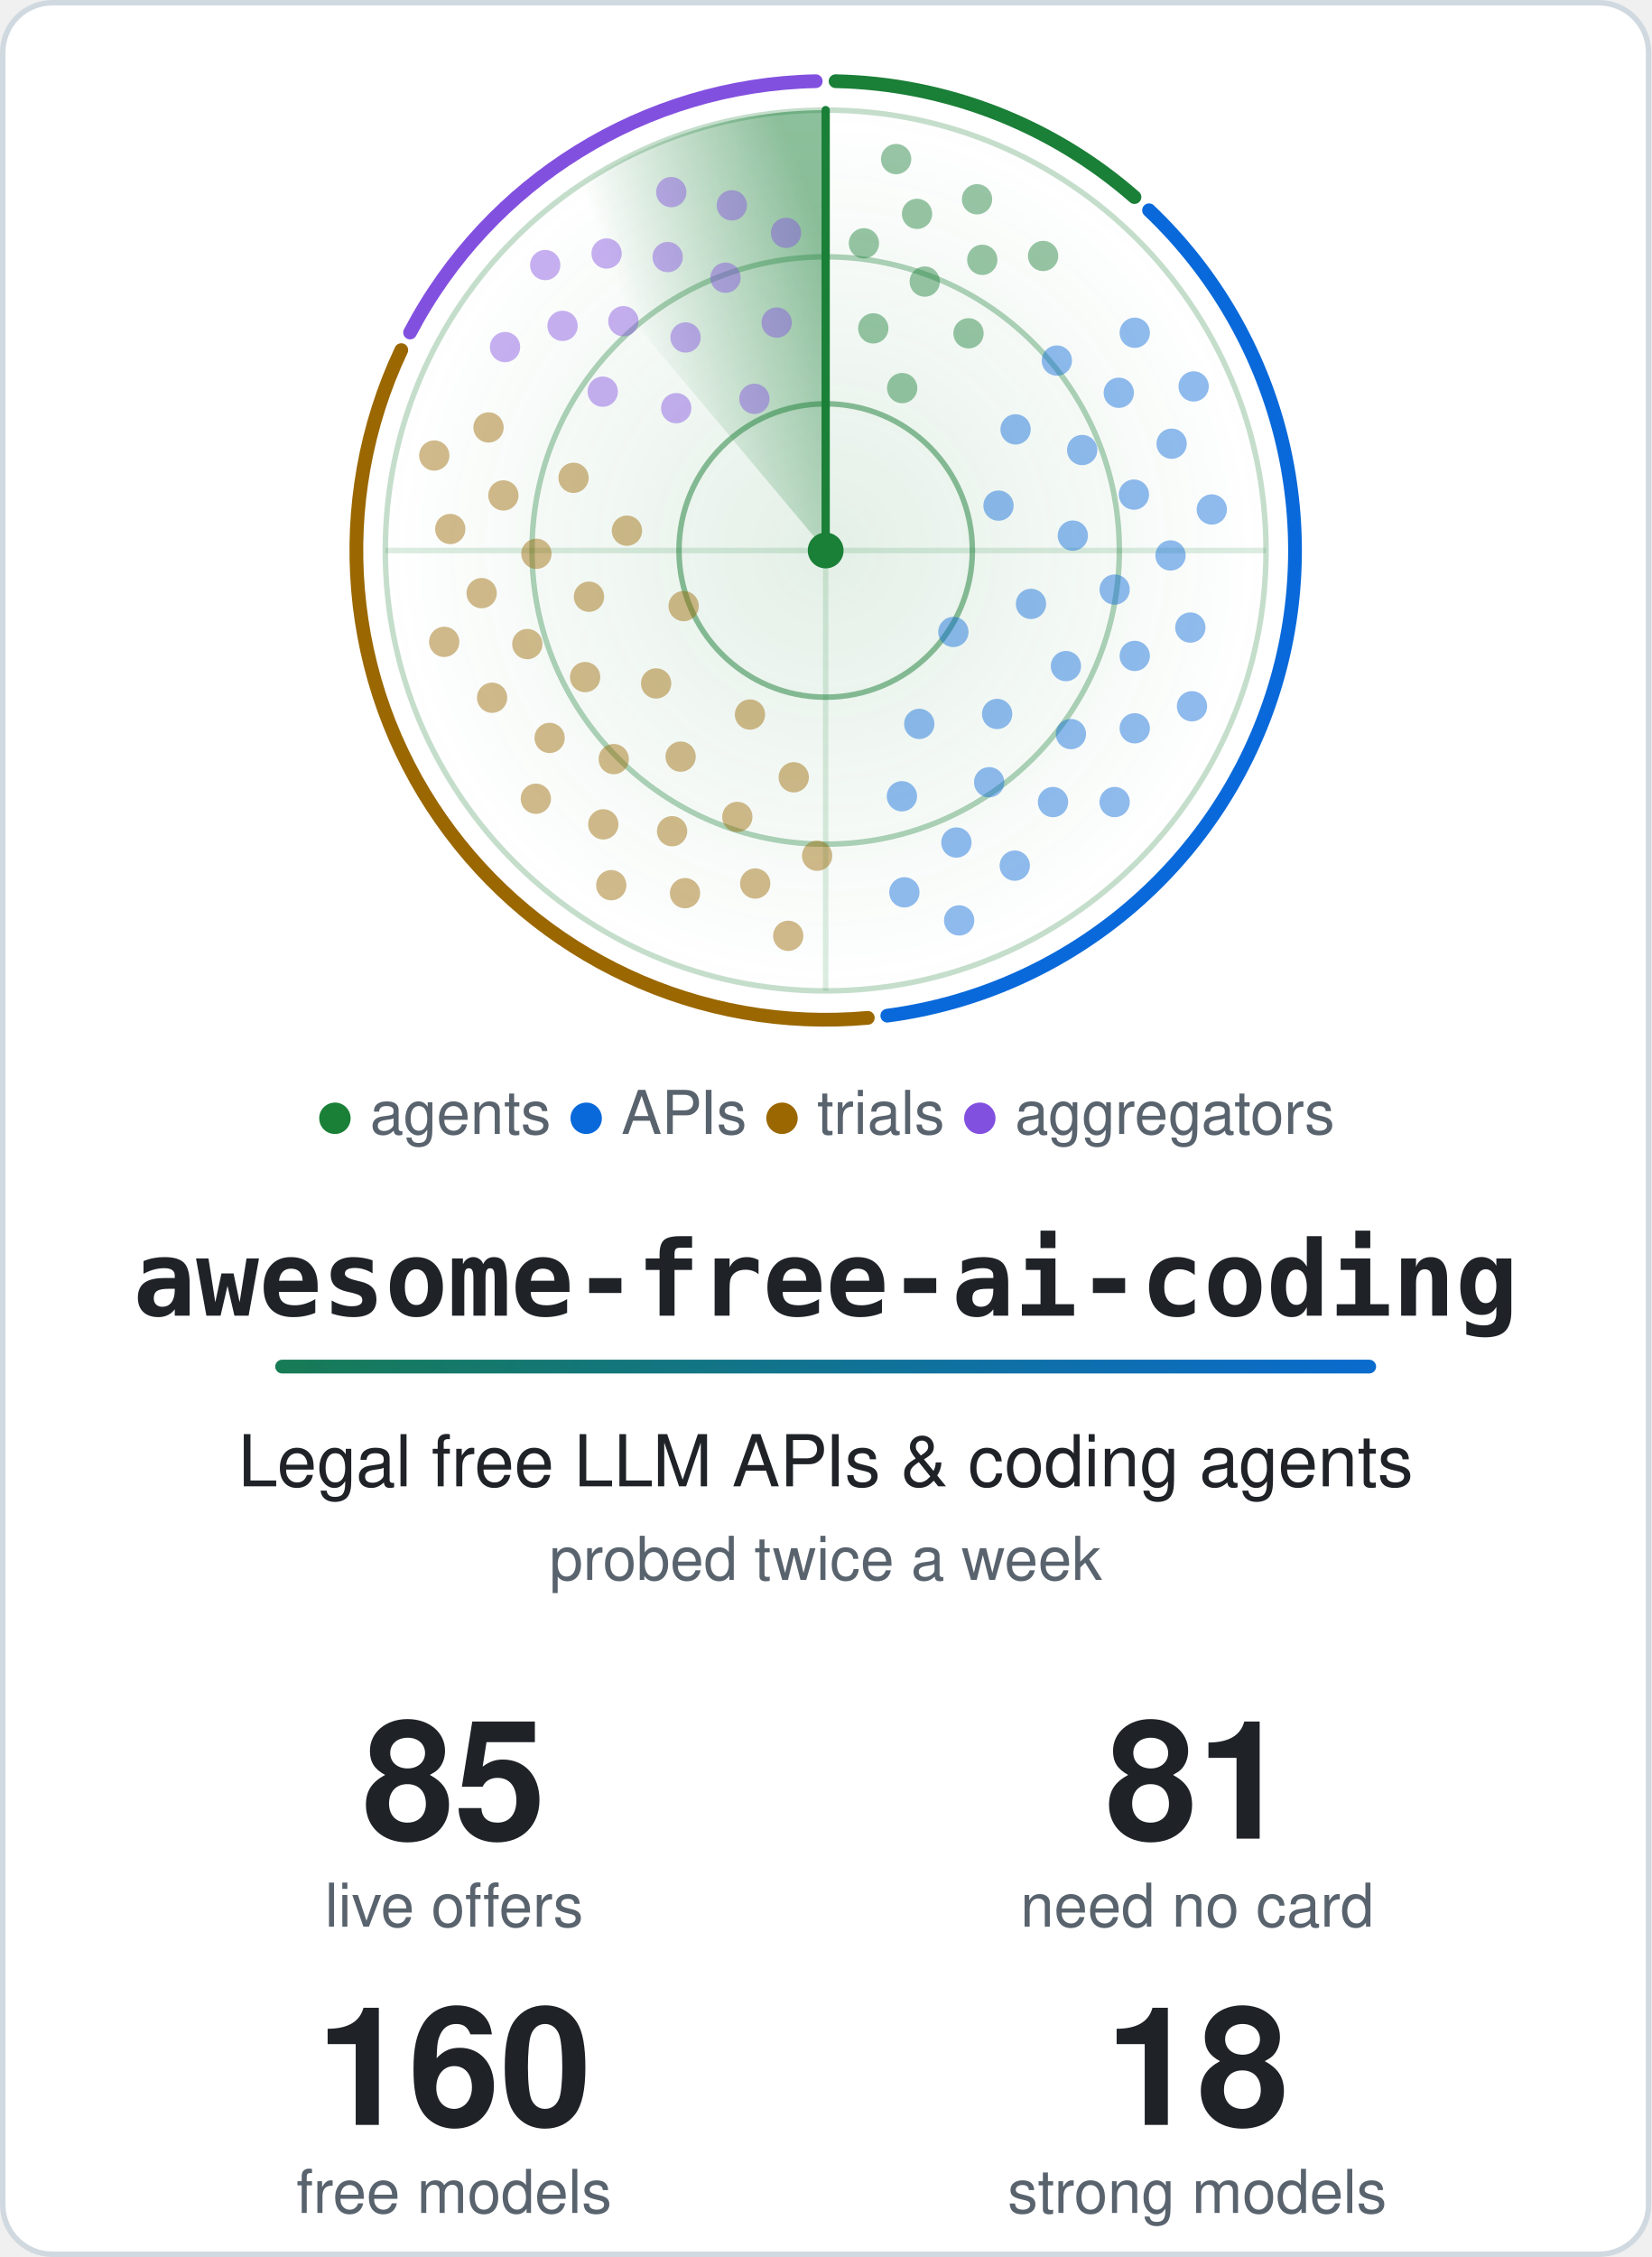
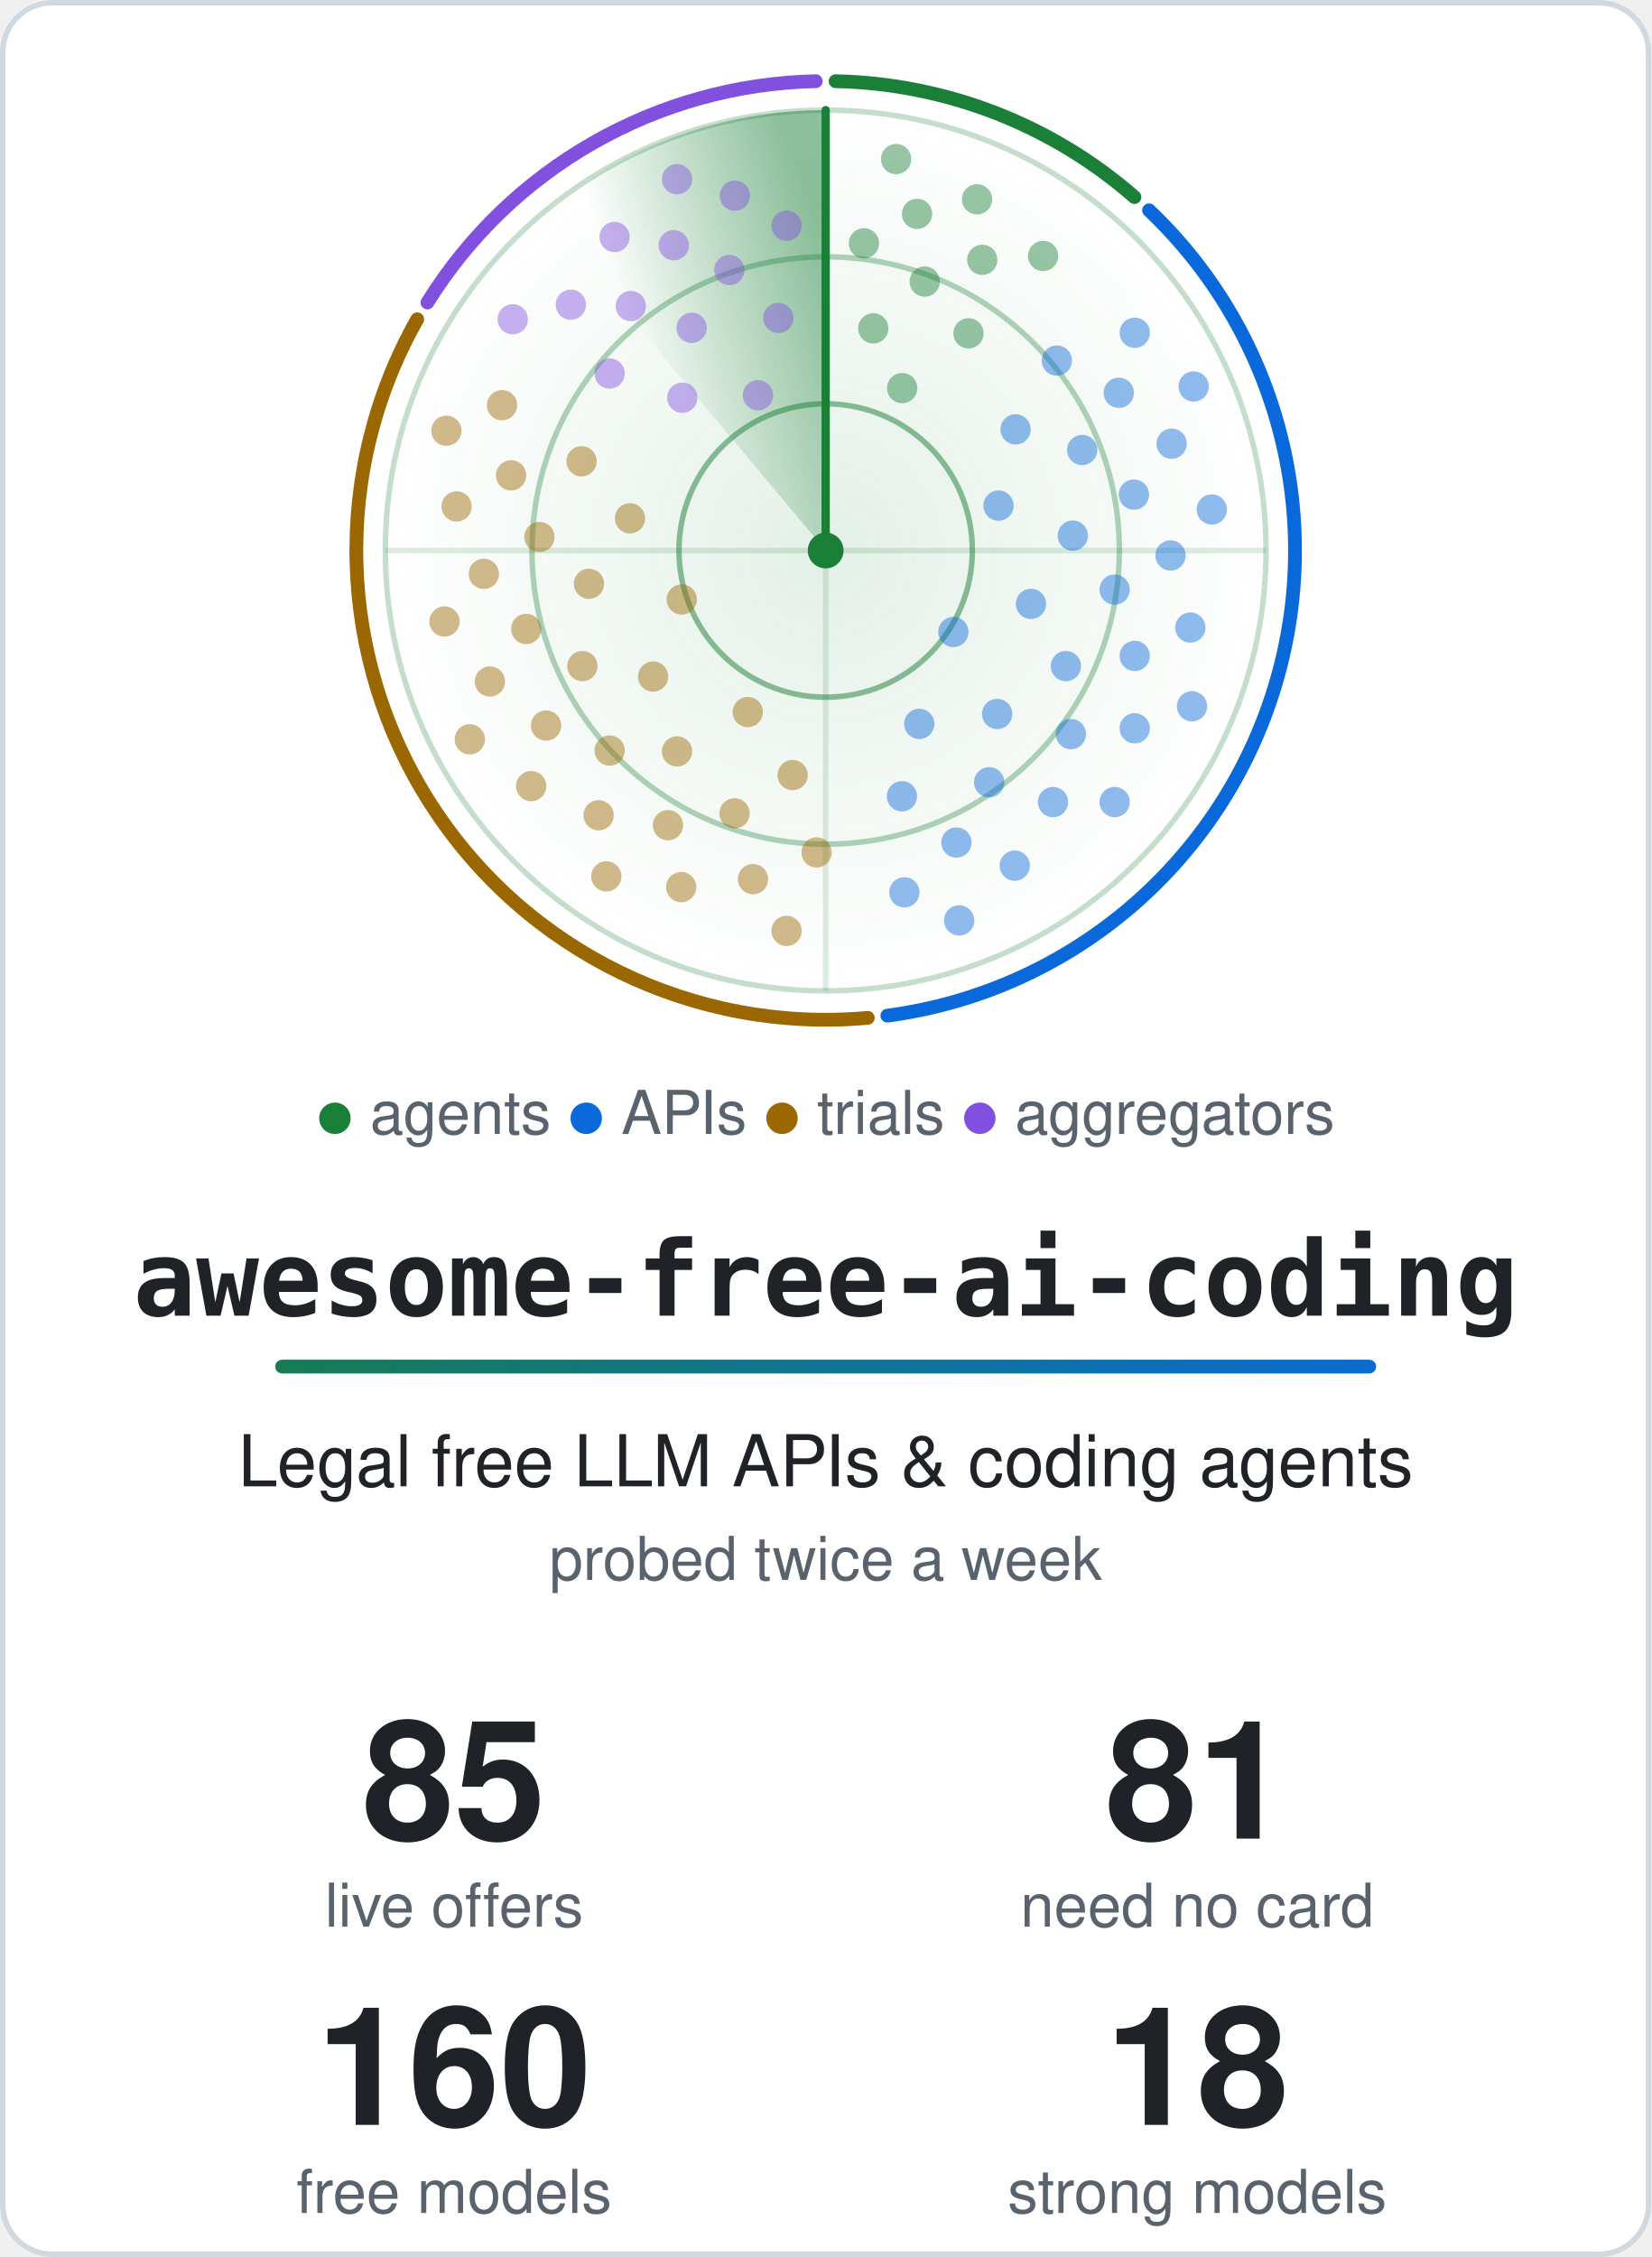
<svg xmlns="http://www.w3.org/2000/svg" width="600" height="820" viewBox="0 0 600 820" role="img" aria-labelledby="title">
  <style>.card{fill:#ffffff;stroke:#d1d9e0}.t{fill:#1f2328}.m{fill:#59636e}.ring{stroke:#1a7f37}.hub{fill:#1a7f37}.beam{stroke:#1a7f37}.s0,.s1,.g0,.g1{stop-color:#1a7f37}.a0{stop-color:#1a7f37}.a1{stop-color:#0969da}.dot.agents,.key.agents{fill:#1a7f37}.rim.agents{stroke:#1a7f37}.dot.apis,.key.apis{fill:#0969da}.rim.apis{stroke:#0969da}.dot.trials,.key.trials{fill:#9a6700}.rim.trials{stroke:#9a6700}.dot.aggregators,.key.aggregators{fill:#8250df}.rim.aggregators{stroke:#8250df}@media (prefers-color-scheme: dark) {.card{fill:#0d1117;stroke:#3d444d}.t{fill:#f0f6fc}.m{fill:#9198a1}.ring{stroke:#3fb950}.hub{fill:#3fb950}.beam{stroke:#3fb950}.s0,.s1,.g0,.g1{stop-color:#3fb950}.a0{stop-color:#3fb950}.a1{stop-color:#4493f8}.dot.agents,.key.agents{fill:#3fb950}.rim.agents{stroke:#3fb950}.dot.apis,.key.apis{fill:#4493f8}.rim.apis{stroke:#4493f8}.dot.trials,.key.trials{fill:#d29922}.rim.trials{stroke:#d29922}.dot.aggregators,.key.aggregators{fill:#ab7df8}.rim.aggregators{stroke:#ab7df8}}.rim{fill:none}.s0{stop-opacity:.5}.s1,.g1{stop-opacity:0}.g0{stop-opacity:.12}.dot{opacity:.45;animation:ping 6s linear infinite}@keyframes ping{0%,4%{opacity:1}55%,100%{opacity:.45}}.turning{animation:turn 6s linear infinite}@keyframes turn{to{transform:rotate(360deg)}}@media (prefers-reduced-motion: reduce) {.dot { animation: none; opacity: 1 } .turning { animation: none }}</style>
  <defs>
    <linearGradient id="accent" gradientUnits="userSpaceOnUse" x1="0" y1="0" x2="540" y2="0">
      <stop class="a0" offset="0" />
      <stop class="a1" offset="1" />
    </linearGradient>
  </defs>
  <rect class="card" x="1" y="1" width="598" height="818" rx="18" stroke-width="2" />
  <defs>
    <radialGradient id="glow">
      <stop class="g0" offset="0" />
      <stop class="g1" offset="1" />
    </radialGradient>
  </defs>
  <circle cx="300.0" cy="200.0" r="160.0" fill="url(#glow)" />
  <circle class="ring" cx="300.0" cy="200.0" r="53.3" fill="none" stroke-width="2" stroke-opacity=".5" />
  <circle class="ring" cx="300.0" cy="200.0" r="106.7" fill="none" stroke-width="2" stroke-opacity=".35" />
  <circle class="ring" cx="300.0" cy="200.0" r="160.0" fill="none" stroke-width="2" stroke-opacity=".25" />
  <path class="ring" d="M140.0 200.0H460.0M300.0 40.0V360.0" stroke-width="2" stroke-opacity=".15" />
  <path class="rim agents" d="M303.6 29.5A170.5 170.5 0 0 1 412.2 71.6" stroke-width="5" stroke-linecap="round" />
  <path class="rim apis" d="M417.5 76.4A170.5 170.5 0 0 1 322.4 369.0" stroke-width="5" stroke-linecap="round" />
-   <path class="rim trials" d="M315.3 369.8A170.5 170.5 0 0 1 145.8 127.2" stroke-width="5" stroke-linecap="round" />
-   <path class="rim aggregators" d="M149.0 120.8A170.5 170.5 0 0 1 296.4 29.5" stroke-width="5" stroke-linecap="round" />
+   <path class="rim trials" d="M315.3 369.8A170.5 170.5 0 0 1 151.6 116.0" stroke-width="5" stroke-linecap="round" />
+   <path class="rim aggregators" d="M155.3 109.9A170.5 170.5 0 0 1 296.4 29.5" stroke-width="5" stroke-linecap="round" />
  <defs>
    <linearGradient id="sweep" gradientUnits="userSpaceOnUse" x1="300.0" y1="88.0" x2="228.0" y2="114.2">
      <stop class="s0" offset="0" />
      <stop class="s1" offset="1" />
    </linearGradient>
  </defs>
  <g class="turning" style="transform-origin:300.0px 200.0px">
    <path fill="url(#sweep)" d="M300.0 200.0L197.2 77.4A160.0 160.0 0 0 1 300.0 40.0Z" />
    <line class="beam" x1="300.0" y1="200.0" x2="300.0" y2="40.0" stroke-width="3" stroke-linecap="round" />
  </g>
  <circle class="dot agents" cx="327.8" cy="141.0" r="5.5" style="animation-delay:0.42s" />
  <circle class="dot agents" cx="317.3" cy="119.3" r="5.5" style="animation-delay:0.20s" />
  <circle class="dot agents" cx="351.9" cy="121.1" r="5.5" style="animation-delay:0.56s" />
  <circle class="dot agents" cx="336.0" cy="102.3" r="5.5" style="animation-delay:0.34s" />
  <circle class="dot agents" cx="313.9" cy="88.4" r="5.5" style="animation-delay:0.12s" />
  <circle class="dot agents" cx="356.9" cy="94.4" r="5.5" style="animation-delay:0.47s" />
  <circle class="dot agents" cx="333.2" cy="77.7" r="5.5" style="animation-delay:0.25s" />
  <circle class="dot agents" cx="379.0" cy="93.0" r="5.5" style="animation-delay:0.61s" />
  <circle class="dot agents" cx="355.0" cy="72.4" r="5.5" style="animation-delay:0.39s" />
  <circle class="dot agents" cx="325.6" cy="57.8" r="5.5" style="animation-delay:0.17s" />
  <circle class="dot apis" cx="346.4" cy="229.6" r="5.5" style="animation-delay:2.04s" />
  <circle class="dot apis" cx="362.8" cy="183.7" r="5.5" style="animation-delay:1.26s" />
  <circle class="dot apis" cx="334.0" cy="263.0" r="5.5" style="animation-delay:2.53s" />
  <circle class="dot apis" cx="374.6" cy="219.4" r="5.5" style="animation-delay:1.74s" />
  <circle class="dot apis" cx="369.0" cy="156.0" r="5.5" style="animation-delay:0.96s" />
  <circle class="dot apis" cx="362.3" cy="259.4" r="5.5" style="animation-delay:2.23s" />
  <circle class="dot apis" cx="389.8" cy="194.6" r="5.5" style="animation-delay:1.44s" />
  <circle class="dot apis" cx="327.7" cy="289.3" r="5.5" style="animation-delay:2.71s" />
  <circle class="dot apis" cx="387.3" cy="242.0" r="5.5" style="animation-delay:1.93s" />
  <circle class="dot apis" cx="393.2" cy="163.5" r="5.5" style="animation-delay:1.14s" />
  <circle class="dot apis" cx="359.4" cy="284.2" r="5.5" style="animation-delay:2.41s" />
  <circle class="dot apis" cx="405.0" cy="214.2" r="5.5" style="animation-delay:1.63s" />
  <circle class="dot apis" cx="384.0" cy="131.0" r="5.5" style="animation-delay:0.84s" />
  <circle class="dot apis" cx="389.1" cy="266.7" r="5.5" style="animation-delay:2.11s" />
  <circle class="dot apis" cx="412.0" cy="179.7" r="5.5" style="animation-delay:1.33s" />
  <circle class="dot apis" cx="347.5" cy="306.1" r="5.5" style="animation-delay:2.60s" />
  <circle class="dot apis" cx="412.3" cy="238.3" r="5.5" style="animation-delay:1.81s" />
  <circle class="dot apis" cx="406.5" cy="142.7" r="5.5" style="animation-delay:1.03s" />
  <circle class="dot apis" cx="382.6" cy="291.4" r="5.5" style="animation-delay:2.30s" />
  <circle class="dot apis" cx="425.3" cy="201.8" r="5.5" style="animation-delay:1.51s" />
  <circle class="dot apis" cx="328.6" cy="324.2" r="5.5" style="animation-delay:2.78s" />
  <circle class="dot apis" cx="412.3" cy="264.6" r="5.5" style="animation-delay:2.00s" />
  <circle class="dot apis" cx="425.7" cy="161.2" r="5.5" style="animation-delay:1.21s" />
  <circle class="dot apis" cx="368.7" cy="314.5" r="5.5" style="animation-delay:2.48s" />
  <circle class="dot apis" cx="432.5" cy="228.0" r="5.5" style="animation-delay:1.70s" />
  <circle class="dot apis" cx="412.3" cy="120.9" r="5.5" style="animation-delay:0.91s" />
  <circle class="dot apis" cx="405.0" cy="291.4" r="5.5" style="animation-delay:2.18s" />
  <circle class="dot apis" cx="440.3" cy="185.1" r="5.5" style="animation-delay:1.40s" />
  <circle class="dot apis" cx="348.5" cy="334.4" r="5.5" style="animation-delay:2.67s" />
  <circle class="dot apis" cx="433.1" cy="256.6" r="5.5" style="animation-delay:1.88s" />
  <circle class="dot apis" cx="433.7" cy="140.4" r="5.5" style="animation-delay:1.10s" />
-   <circle class="dot trials" cx="248.4" cy="220.2" r="5.5" style="animation-delay:4.14s" />
-   <circle class="dot trials" cx="272.5" cy="259.6" r="5.5" style="animation-delay:3.41s" />
-   <circle class="dot trials" cx="227.8" cy="192.8" r="5.5" style="animation-delay:4.60s" />
-   <circle class="dot trials" cx="238.4" cy="248.3" r="5.5" style="animation-delay:3.86s" />
-   <circle class="dot trials" cx="288.4" cy="282.4" r="5.5" style="animation-delay:3.13s" />
-   <circle class="dot trials" cx="214.0" cy="216.8" r="5.5" style="animation-delay:4.32s" />
-   <circle class="dot trials" cx="247.3" cy="274.9" r="5.5" style="animation-delay:3.59s" />
-   <circle class="dot trials" cx="208.4" cy="173.6" r="5.5" style="animation-delay:4.77s" />
-   <circle class="dot trials" cx="212.6" cy="246.0" r="5.5" style="animation-delay:4.04s" />
-   <circle class="dot trials" cx="267.9" cy="296.8" r="5.5" style="animation-delay:3.31s" />
-   <circle class="dot trials" cx="194.9" cy="201.2" r="5.5" style="animation-delay:4.49s" />
-   <circle class="dot trials" cx="223.0" cy="275.8" r="5.5" style="animation-delay:3.76s" />
-   <circle class="dot trials" cx="296.9" cy="310.9" r="5.5" style="animation-delay:3.03s" />
-   <circle class="dot trials" cx="191.6" cy="234.0" r="5.5" style="animation-delay:4.21s" />
-   <circle class="dot trials" cx="244.2" cy="302.0" r="5.5" style="animation-delay:3.48s" />
-   <circle class="dot trials" cx="182.9" cy="180.0" r="5.5" style="animation-delay:4.66s" />
-   <circle class="dot trials" cx="199.7" cy="268.1" r="5.5" style="animation-delay:3.93s" />
-   <circle class="dot trials" cx="274.4" cy="321.0" r="5.5" style="animation-delay:3.20s" />
-   <circle class="dot trials" cx="175.0" cy="215.5" r="5.5" style="animation-delay:4.38s" />
-   <circle class="dot trials" cx="219.2" cy="299.5" r="5.5" style="animation-delay:3.65s" />
-   <circle class="dot trials" cx="177.5" cy="155.3" r="5.5" style="animation-delay:4.83s" />
-   <circle class="dot trials" cx="178.8" cy="253.5" r="5.5" style="animation-delay:4.10s" />
-   <circle class="dot trials" cx="248.9" cy="324.5" r="5.5" style="animation-delay:3.37s" />
-   <circle class="dot trials" cx="163.6" cy="192.2" r="5.5" style="animation-delay:4.55s" />
-   <circle class="dot trials" cx="194.7" cy="290.2" r="5.5" style="animation-delay:3.82s" />
-   <circle class="dot trials" cx="286.4" cy="340.0" r="5.5" style="animation-delay:3.09s" />
-   <circle class="dot trials" cx="161.4" cy="233.2" r="5.5" style="animation-delay:4.28s" />
-   <circle class="dot trials" cx="222.1" cy="321.6" r="5.5" style="animation-delay:3.54s" />
-   <circle class="dot trials" cx="157.8" cy="165.5" r="5.5" style="animation-delay:4.73s" />
-   <circle class="dot aggregators" cx="274.1" cy="144.9" r="5.5" style="animation-delay:5.58s" />
-   <circle class="dot aggregators" cx="245.7" cy="148.3" r="5.5" style="animation-delay:5.23s" />
-   <circle class="dot aggregators" cx="282.2" cy="117.2" r="5.5" style="animation-delay:5.80s" />
-   <circle class="dot aggregators" cx="249.1" cy="122.6" r="5.5" style="animation-delay:5.44s" />
-   <circle class="dot aggregators" cx="219.0" cy="142.3" r="5.5" style="animation-delay:5.09s" />
-   <circle class="dot aggregators" cx="263.6" cy="100.9" r="5.5" style="animation-delay:5.66s" />
-   <circle class="dot aggregators" cx="226.5" cy="116.7" r="5.5" style="animation-delay:5.31s" />
-   <circle class="dot aggregators" cx="285.6" cy="84.6" r="5.5" style="animation-delay:5.88s" />
-   <circle class="dot aggregators" cx="242.6" cy="93.4" r="5.5" style="animation-delay:5.53s" />
-   <circle class="dot aggregators" cx="204.4" cy="118.4" r="5.5" style="animation-delay:5.17s" />
-   <circle class="dot aggregators" cx="265.9" cy="74.6" r="5.5" style="animation-delay:5.75s" />
-   <circle class="dot aggregators" cx="220.4" cy="92.1" r="5.5" style="animation-delay:5.39s" />
-   <circle class="dot aggregators" cx="183.5" cy="126.1" r="5.5" style="animation-delay:5.04s" />
-   <circle class="dot aggregators" cx="243.9" cy="69.8" r="5.5" style="animation-delay:5.61s" />
-   <circle class="dot aggregators" cx="198.1" cy="96.3" r="5.5" style="animation-delay:5.26s" />
+   <circle class="dot trials" cx="247.7" cy="217.8" r="5.5" style="animation-delay:4.19s" />
+   <circle class="dot trials" cx="271.7" cy="258.7" r="5.5" style="animation-delay:3.43s" />
+   <circle class="dot trials" cx="228.9" cy="188.3" r="5.5" style="animation-delay:4.66s" />
+   <circle class="dot trials" cx="237.3" cy="245.8" r="5.5" style="animation-delay:3.90s" />
+   <circle class="dot trials" cx="288.0" cy="281.6" r="5.5" style="animation-delay:3.14s" />
+   <circle class="dot trials" cx="214.0" cy="212.1" r="5.5" style="animation-delay:4.37s" />
+   <circle class="dot trials" cx="246.0" cy="273.0" r="5.5" style="animation-delay:3.61s" />
+   <circle class="dot trials" cx="211.3" cy="167.6" r="5.5" style="animation-delay:4.83s" />
+   <circle class="dot trials" cx="211.6" cy="242.0" r="5.5" style="animation-delay:4.08s" />
+   <circle class="dot trials" cx="266.9" cy="295.5" r="5.5" style="animation-delay:3.32s" />
+   <circle class="dot trials" cx="196.0" cy="195.1" r="5.5" style="animation-delay:4.55s" />
+   <circle class="dot trials" cx="221.5" cy="272.7" r="5.5" style="animation-delay:3.79s" />
+   <circle class="dot trials" cx="296.7" cy="309.7" r="5.5" style="animation-delay:3.03s" />
+   <circle class="dot trials" cx="191.2" cy="228.5" r="5.5" style="animation-delay:4.26s" />
+   <circle class="dot trials" cx="242.7" cy="299.8" r="5.5" style="animation-delay:3.50s" />
+   <circle class="dot trials" cx="185.7" cy="172.7" r="5.5" style="animation-delay:4.72s" />
+   <circle class="dot trials" cx="198.4" cy="263.6" r="5.5" style="animation-delay:3.97s" />
+   <circle class="dot trials" cx="273.6" cy="319.4" r="5.5" style="animation-delay:3.21s" />
+   <circle class="dot trials" cx="175.8" cy="208.5" r="5.5" style="animation-delay:4.43s" />
+   <circle class="dot trials" cx="217.5" cy="296.2" r="5.5" style="animation-delay:3.68s" />
+   <circle class="dot trials" cx="182.4" cy="147.2" r="5.5" style="animation-delay:4.90s" />
+   <circle class="dot trials" cx="178.0" cy="247.6" r="5.5" style="animation-delay:4.14s" />
+   <circle class="dot trials" cx="247.5" cy="322.3" r="5.5" style="animation-delay:3.39s" />
+   <circle class="dot trials" cx="165.9" cy="184.0" r="5.5" style="animation-delay:4.61s" />
+   <circle class="dot trials" cx="193.0" cy="285.6" r="5.5" style="animation-delay:3.86s" />
+   <circle class="dot trials" cx="285.8" cy="338.2" r="5.5" style="animation-delay:3.10s" />
+   <circle class="dot trials" cx="161.5" cy="225.8" r="5.5" style="animation-delay:4.32s" />
+   <circle class="dot trials" cx="220.3" cy="318.4" r="5.5" style="animation-delay:3.57s" />
+   <circle class="dot trials" cx="162.2" cy="156.5" r="5.5" style="animation-delay:4.79s" />
+   <circle class="dot trials" cx="170.7" cy="268.6" r="5.5" style="animation-delay:4.03s" />
+   <circle class="dot aggregators" cx="275.4" cy="143.6" r="5.5" style="animation-delay:5.61s" />
+   <circle class="dot aggregators" cx="247.9" cy="144.5" r="5.5" style="animation-delay:5.28s" />
+   <circle class="dot aggregators" cx="282.8" cy="115.5" r="5.5" style="animation-delay:5.81s" />
+   <circle class="dot aggregators" cx="251.3" cy="119.1" r="5.5" style="animation-delay:5.48s" />
+   <circle class="dot aggregators" cx="221.5" cy="135.7" r="5.5" style="animation-delay:5.16s" />
+   <circle class="dot aggregators" cx="265.0" cy="98.1" r="5.5" style="animation-delay:5.68s" />
+   <circle class="dot aggregators" cx="229.2" cy="111.2" r="5.5" style="animation-delay:5.36s" />
+   <circle class="dot aggregators" cx="285.8" cy="82.0" r="5.5" style="animation-delay:5.89s" />
+   <circle class="dot aggregators" cx="244.8" cy="89.1" r="5.5" style="animation-delay:5.56s" />
+   <circle class="dot aggregators" cx="207.4" cy="110.7" r="5.5" style="animation-delay:5.23s" />
+   <circle class="dot aggregators" cx="267.0" cy="71.1" r="5.5" style="animation-delay:5.76s" />
+   <circle class="dot aggregators" cx="223.3" cy="86.1" r="5.5" style="animation-delay:5.43s" />
+   <circle class="dot aggregators" cx="186.3" cy="116.0" r="5.5" style="animation-delay:5.11s" />
+   <circle class="dot aggregators" cx="246.0" cy="65.1" r="5.5" style="animation-delay:5.64s" />
  <circle class="hub" cx="300.0" cy="200.0" r="6.5" />
  <text class="m" x="300.0" y="412" text-anchor="middle" font-family="-apple-system, BlinkMacSystemFont, 'Segoe UI', Helvetica, Arial, sans-serif" font-size="22">
    <tspan class="key agents">●</tspan> agents <tspan class="key apis">●</tspan> APIs <tspan class="key trials">●</tspan> trials <tspan class="key aggregators">●</tspan> aggregators</text>
  <text class="t" x="300.0" y="478" text-anchor="middle" font-family="ui-monospace, SFMono-Regular, Menlo, Consolas, monospace" font-size="38" font-weight="700">awesome-free-ai-coding</text>
  <rect x="100.0" y="494" width="400" height="5" rx="2.5" fill="url(#accent)" />
  <text class="t" x="300.0" y="540" text-anchor="middle" font-family="-apple-system, BlinkMacSystemFont, 'Segoe UI', Helvetica, Arial, sans-serif" font-size="26">Legal free LLM APIs &amp; coding agents</text>
  <text class="m" x="300.0" y="574" text-anchor="middle" font-family="-apple-system, BlinkMacSystemFont, 'Segoe UI', Helvetica, Arial, sans-serif" font-size="22">probed twice a week</text>
  <text class="t" x="165.0" y="668" text-anchor="middle" font-family="-apple-system, BlinkMacSystemFont, 'Segoe UI', Helvetica, Arial, sans-serif" font-size="60" font-weight="700">85</text>
  <text class="m" x="165.0" y="700" text-anchor="middle" font-family="-apple-system, BlinkMacSystemFont, 'Segoe UI', Helvetica, Arial, sans-serif" font-size="22">live offers</text>
  <text class="t" x="435.0" y="668" text-anchor="middle" font-family="-apple-system, BlinkMacSystemFont, 'Segoe UI', Helvetica, Arial, sans-serif" font-size="60" font-weight="700">81</text>
  <text class="m" x="435.0" y="700" text-anchor="middle" font-family="-apple-system, BlinkMacSystemFont, 'Segoe UI', Helvetica, Arial, sans-serif" font-size="22">need no card</text>
  <text class="t" x="165.0" y="772" text-anchor="middle" font-family="-apple-system, BlinkMacSystemFont, 'Segoe UI', Helvetica, Arial, sans-serif" font-size="60" font-weight="700">160</text>
  <text class="m" x="165.0" y="804" text-anchor="middle" font-family="-apple-system, BlinkMacSystemFont, 'Segoe UI', Helvetica, Arial, sans-serif" font-size="22">free models</text>
  <text class="t" x="435.0" y="772" text-anchor="middle" font-family="-apple-system, BlinkMacSystemFont, 'Segoe UI', Helvetica, Arial, sans-serif" font-size="60" font-weight="700">18</text>
  <text class="m" x="435.0" y="804" text-anchor="middle" font-family="-apple-system, BlinkMacSystemFont, 'Segoe UI', Helvetica, Arial, sans-serif" font-size="22">strong models</text>
</svg>
